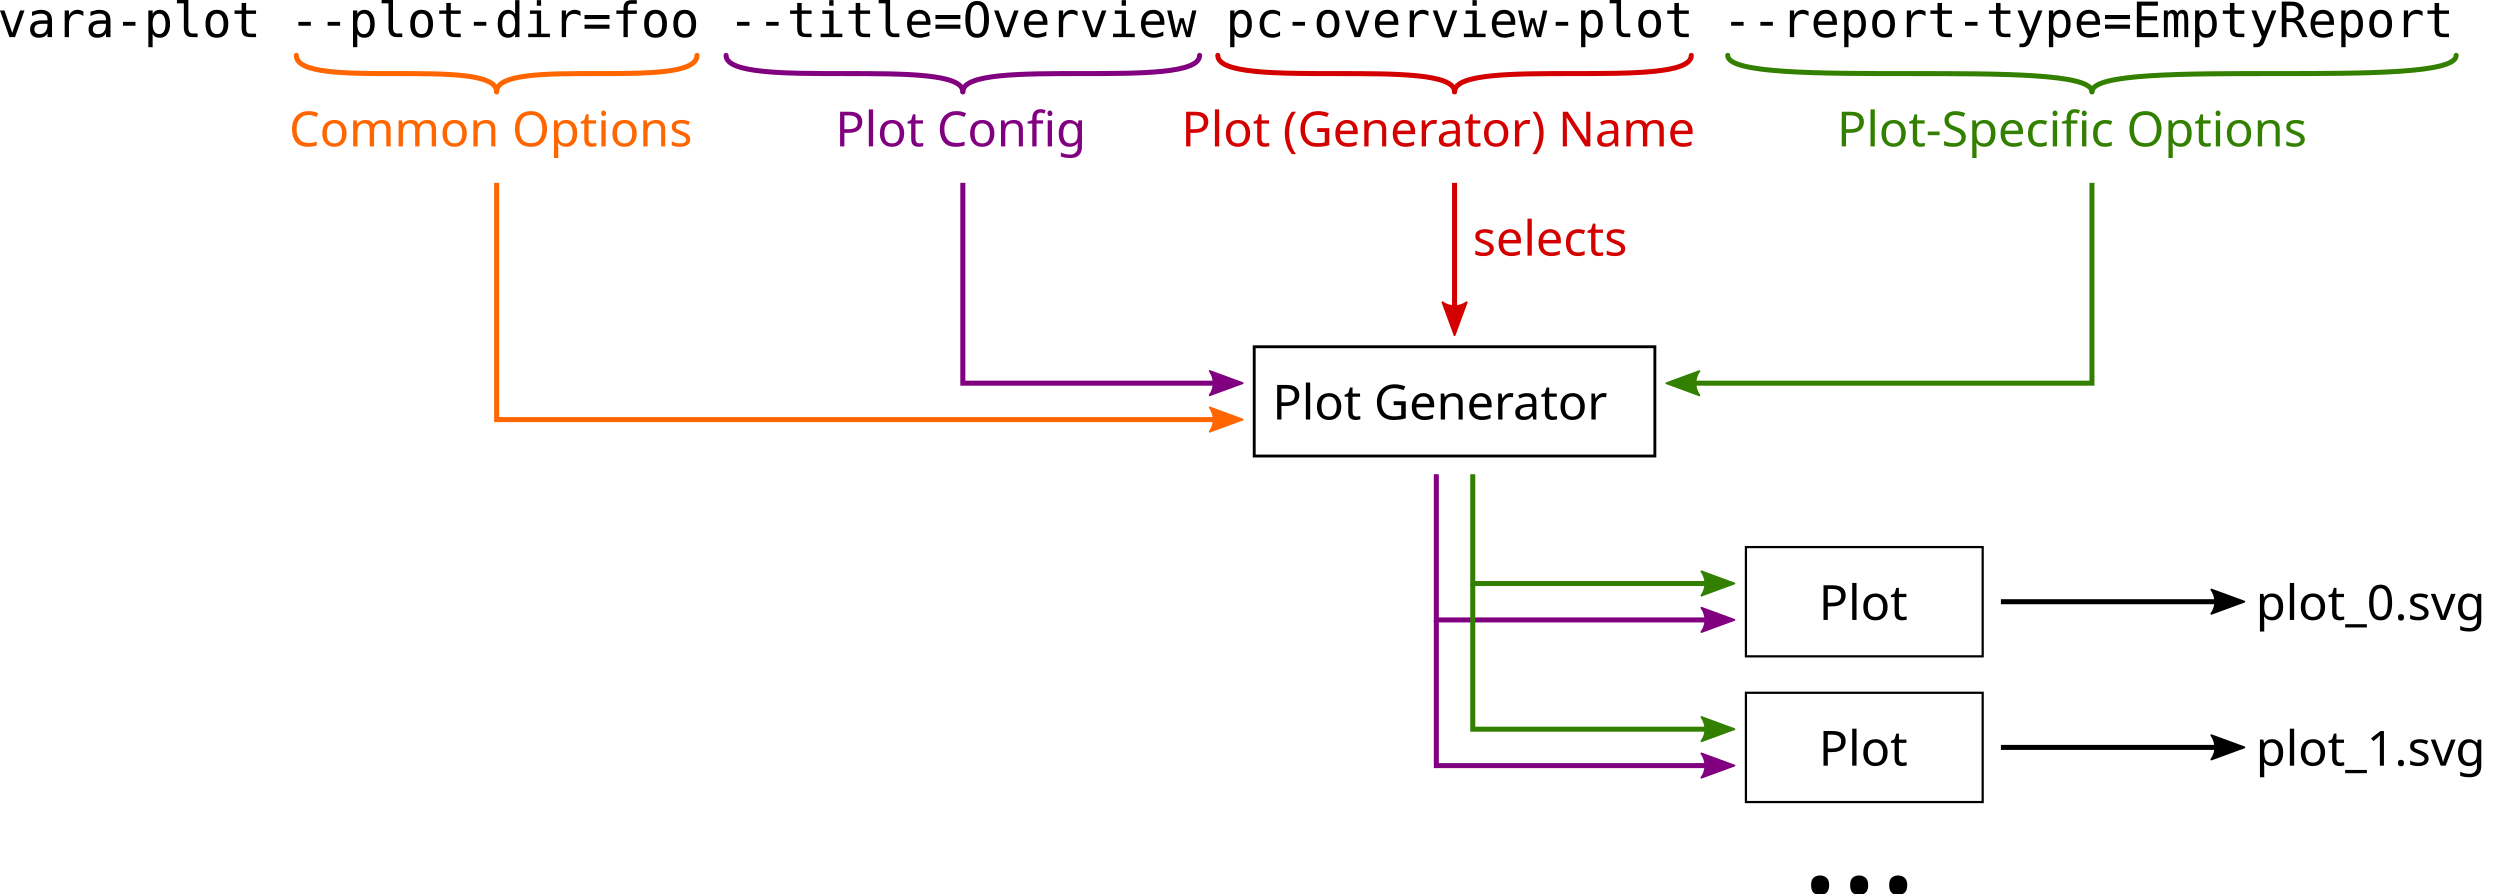
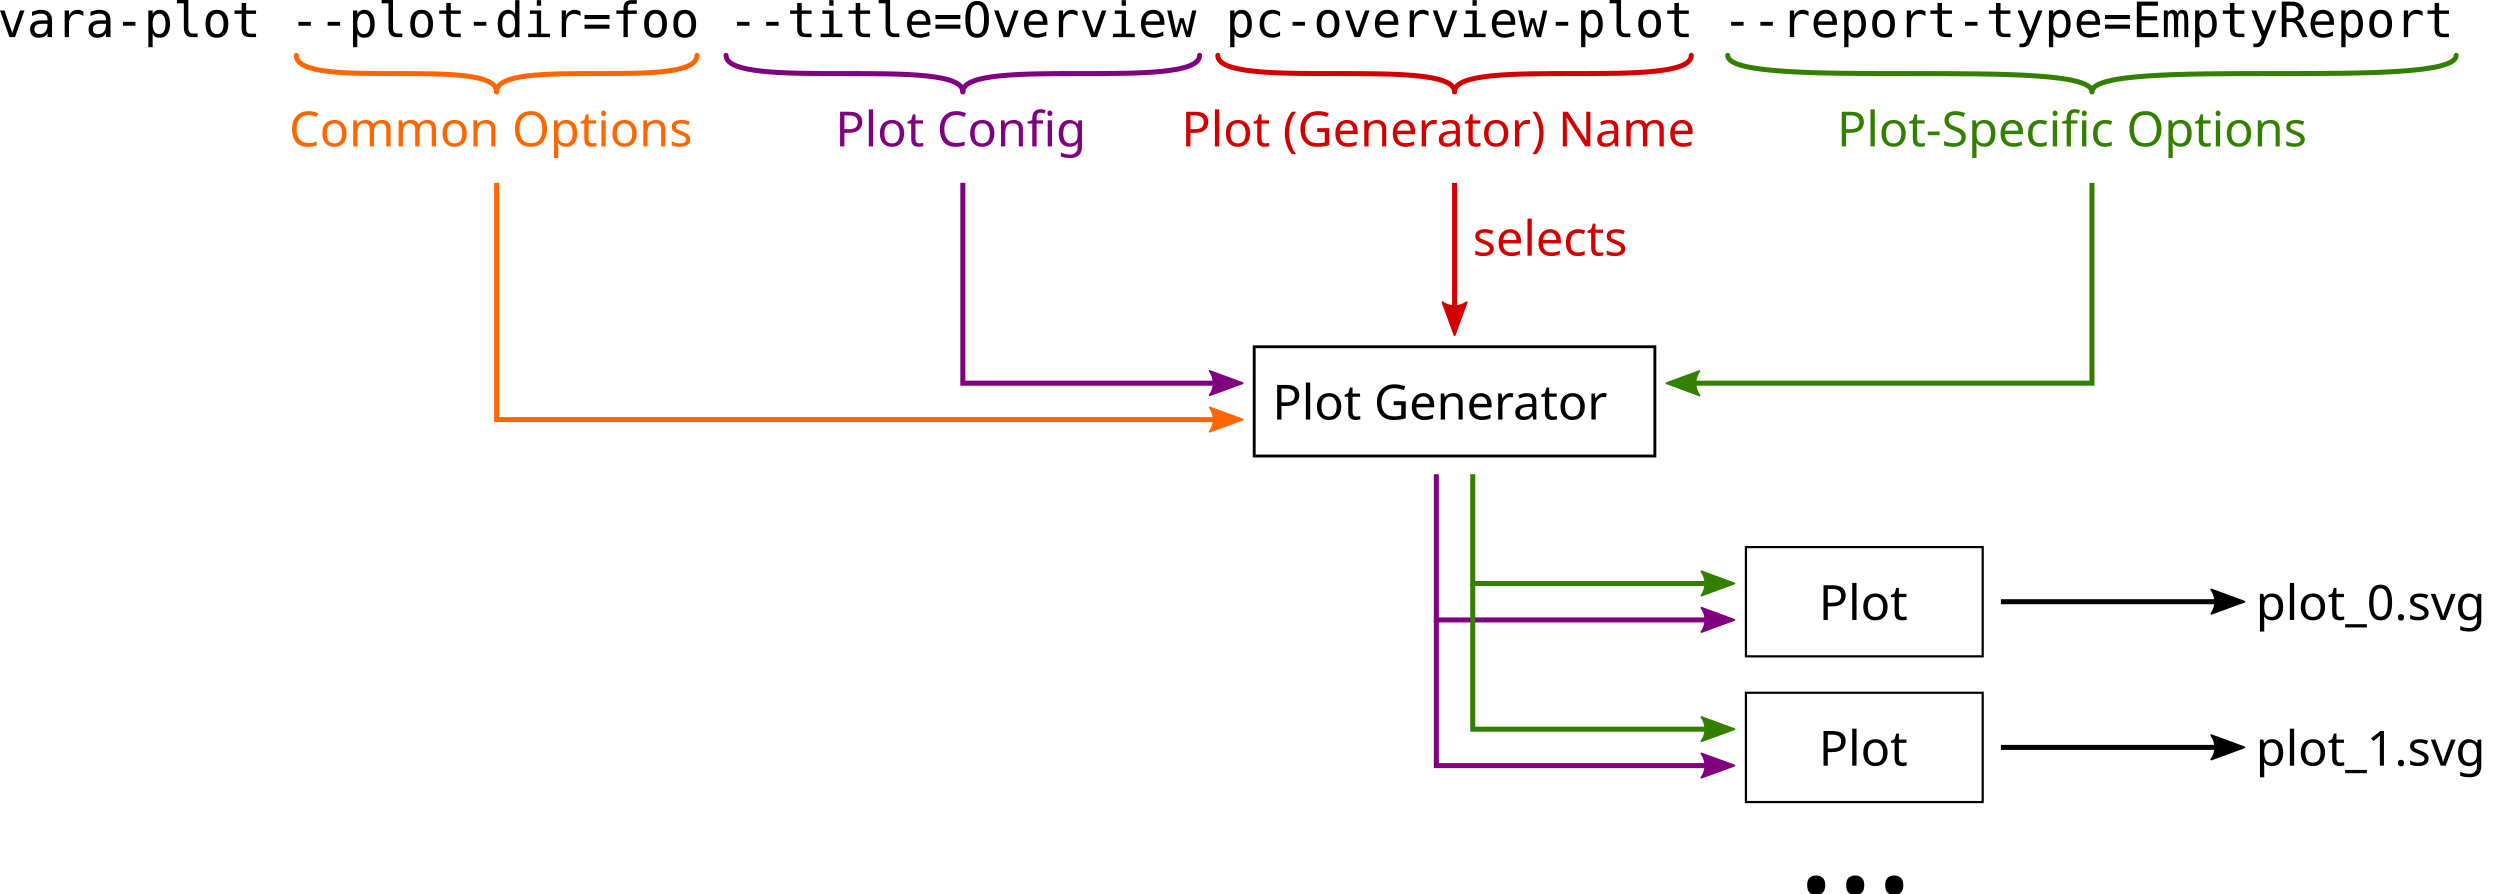
<svg xmlns="http://www.w3.org/2000/svg" width="181.605mm" height="64.876mm" viewBox="0 0 181.605 64.876" version="1.1" id="svg8">
  <defs id="defs2">
    <marker style="overflow:visible" id="marker1530" refX="0" refY="0" orient="auto">
      <path transform="scale(-0.6)" d="M 8.719,4.034 -2.207,0.016 8.719,-4.002 c -1.745,2.372 -1.735,5.617 -6e-7,8.035 z" style="fill:#ff6600;fill-opacity:1;fill-rule:evenodd;stroke:#ff6600;stroke-width:0.625;stroke-linejoin:round;stroke-opacity:1" id="path1528" />
    </marker>
    <marker style="overflow:visible" id="Arrow2Mend" refX="0" refY="0" orient="auto">
      <path transform="scale(-0.6)" d="M 8.719,4.034 -2.207,0.016 8.719,-4.002 c -1.745,2.372 -1.735,5.617 -6e-7,8.035 z" style="fill:#d40000;fill-opacity:1;fill-rule:evenodd;stroke:#d40000;stroke-width:0.625;stroke-linejoin:round;stroke-opacity:1" id="path1053" />
    </marker>
    <marker style="overflow:visible" id="Arrow2Lend" refX="0" refY="0" orient="auto">
      <path transform="matrix(-1.1,0,0,-1.1,-1.1,0)" d="M 8.719,4.034 -2.207,0.016 8.719,-4.002 c -1.745,2.372 -1.735,5.617 -6e-7,8.035 z" style="fill:#000000;fill-opacity:1;fill-rule:evenodd;stroke:#000000;stroke-width:0.625;stroke-linejoin:round;stroke-opacity:1" id="path1047" />
    </marker>
    <marker style="overflow:visible" id="Arrow1Mend" refX="0" refY="0" orient="auto">
      <path transform="matrix(-0.4,0,0,-0.4,-4,0)" style="fill:#000000;fill-opacity:1;fill-rule:evenodd;stroke:#000000;stroke-width:1pt;stroke-opacity:1" d="M 0,0 5,-5 -12.5,0 5,5 Z" id="path1035" />
    </marker>
    <marker style="overflow:visible" id="Arrow1Lstart" refX="0" refY="0" orient="auto">
      <path transform="matrix(0.8,0,0,0.8,10,0)" style="fill:#000000;fill-opacity:1;fill-rule:evenodd;stroke:#000000;stroke-width:1pt;stroke-opacity:1" d="M 0,0 5,-5 -12.5,0 5,5 Z" id="path1026" />
    </marker>
    <marker style="overflow:visible" id="marker1530-9" refX="0" refY="0" orient="auto">
      <path transform="scale(-0.6)" d="M 8.719,4.034 -2.207,0.016 8.719,-4.002 c -1.745,2.372 -1.735,5.617 -6e-7,8.035 z" style="fill:#800080;fill-opacity:1;fill-rule:evenodd;stroke:#800080;stroke-width:0.625;stroke-linejoin:round;stroke-opacity:1" id="path1528-2" />
    </marker>
    <marker style="overflow:visible" id="marker1530-3" refX="0" refY="0" orient="auto">
      <path transform="scale(-0.6)" d="M 8.719,4.034 -2.207,0.016 8.719,-4.002 c -1.745,2.372 -1.735,5.617 -6e-7,8.035 z" style="fill:#338000;fill-opacity:1;fill-rule:evenodd;stroke:#338000;stroke-width:0.625;stroke-linejoin:round;stroke-opacity:1" id="path1528-0" />
    </marker>
    <marker style="overflow:visible" id="marker1530-9-5" refX="0" refY="0" orient="auto">
      <path transform="scale(-0.6)" d="M 8.719,4.034 -2.207,0.016 8.719,-4.002 c -1.745,2.372 -1.735,5.617 -6e-7,8.035 z" style="fill:#800080;fill-opacity:1;fill-rule:evenodd;stroke:#800080;stroke-width:0.625;stroke-linejoin:round;stroke-opacity:1" id="path1528-2-4" />
    </marker>
    <marker style="overflow:visible" id="marker1530-9-5-2" refX="0" refY="0" orient="auto">
      <path transform="scale(-0.6)" d="M 8.719,4.034 -2.207,0.016 8.719,-4.002 c -1.745,2.372 -1.735,5.617 -6e-7,8.035 z" style="fill:#800080;fill-opacity:1;fill-rule:evenodd;stroke:#800080;stroke-width:0.625;stroke-linejoin:round;stroke-opacity:1" id="path1528-2-4-5" />
    </marker>
    <marker style="overflow:visible" id="marker1530-3-4" refX="0" refY="0" orient="auto">
      <path transform="scale(-0.6)" d="M 8.719,4.034 -2.207,0.016 8.719,-4.002 c -1.745,2.372 -1.735,5.617 -6e-7,8.035 z" style="fill:#338000;fill-opacity:1;fill-rule:evenodd;stroke:#338000;stroke-width:0.625;stroke-linejoin:round;stroke-opacity:1" id="path1528-0-9" />
    </marker>
    <marker style="overflow:visible" id="marker1530-3-4-4" refX="0" refY="0" orient="auto">
      <path transform="scale(-0.6)" d="M 8.719,4.034 -2.207,0.016 8.719,-4.002 c -1.745,2.372 -1.735,5.617 -6e-7,8.035 z" style="fill:#338000;fill-opacity:1;fill-rule:evenodd;stroke:#338000;stroke-width:0.625;stroke-linejoin:round;stroke-opacity:1" id="path1528-0-9-5" />
    </marker>
    <marker style="overflow:visible" id="Arrow2Mend-8" refX="0" refY="0" orient="auto">
      <path transform="scale(-0.6)" d="M 8.719,4.034 -2.207,0.016 8.719,-4.002 c -1.745,2.372 -1.735,5.617 -6e-7,8.035 z" style="fill:#000000;fill-opacity:1;fill-rule:evenodd;stroke:#000000;stroke-width:0.625;stroke-linejoin:round;stroke-opacity:1" id="path1053-1" />
    </marker>
    <marker style="overflow:visible" id="Arrow2Mend-8-9" refX="0" refY="0" orient="auto">
      <path transform="scale(-0.6)" d="M 8.719,4.034 -2.207,0.016 8.719,-4.002 c -1.745,2.372 -1.735,5.617 -6e-7,8.035 z" style="fill:#000000;fill-opacity:1;fill-rule:evenodd;stroke:#000000;stroke-width:0.625;stroke-linejoin:round;stroke-opacity:1" id="path1053-1-7" />
    </marker>
  </defs>
  <g id="layer1" transform="translate(-2.818088,-2.592433)">
    <rect style="fill:#000000;fill-opacity:0;stroke:#000000;stroke-width:0.21;stroke-miterlimit:4;stroke-dasharray:none;stroke-dashoffset:0;stroke-opacity:1" id="rect835" width="29.104" height="7.938" x="93.927" y="27.781" />
    <text xml:space="preserve" style="font-style:normal;font-weight:normal;font-size:3.528px;line-height:1.25;font-family:sans-serif;letter-spacing:0px;word-spacing:0px;fill:#000000;fill-opacity:1;stroke:none;stroke-width:0.265" x="2.646" y="5.292" id="text850">
      <tspan id="tspan848" x="2.646" y="5.292" style="font-style:normal;font-variant:normal;font-weight:normal;font-stretch:normal;font-size:3.528px;font-family:'DejaVu Sans Mono';-inkscape-font-specification:'DejaVu Sans Mono';stroke-width:0.265">vara-plot --plot-dir=foo --title=Overview pc-overview-plot --report-type=EmptyReport</tspan>
    </text>
    <path style="fill:none;stroke:#ff6600;stroke-width:0.365;stroke-linecap:round;stroke-linejoin:miter;stroke-miterlimit:4;stroke-dasharray:none;stroke-opacity:1" d="m 24.342,6.615 c 0,2.646 14.552,3e-7 14.552,2.646" id="path854" />
    <path style="fill:none;stroke:#ff6600;stroke-width:0.365;stroke-linecap:round;stroke-linejoin:miter;stroke-miterlimit:4;stroke-dasharray:none;stroke-opacity:1" d="m 38.894,9.26 c 0,-2.646 14.552,0 14.552,-2.646" id="path854-8" />
    <path style="fill:none;stroke:#800080;stroke-width:0.365;stroke-linecap:round;stroke-linejoin:miter;stroke-miterlimit:4;stroke-dasharray:none;stroke-opacity:1" d="m 55.562,6.615 c 0,2.646 17.198,1.3e-6 17.198,2.646" id="path854-7" />
    <path style="fill:none;stroke:#800080;stroke-width:0.365;stroke-linecap:round;stroke-linejoin:miter;stroke-miterlimit:4;stroke-dasharray:none;stroke-opacity:1" d="m 72.76,9.26 c 0,-2.646 17.198,0 17.198,-2.646" id="path854-8-9" />
    <path style="fill:none;stroke:#d40000;stroke-width:0.365;stroke-linecap:round;stroke-linejoin:miter;stroke-miterlimit:4;stroke-dasharray:none;stroke-opacity:1" d="m 91.281,6.615 c 0,2.646 17.198,3e-7 17.198,2.646" id="path854-6" />
    <path style="fill:none;stroke:#d40000;stroke-width:0.365;stroke-linecap:round;stroke-linejoin:miter;stroke-miterlimit:4;stroke-dasharray:none;stroke-opacity:1" d="m 108.479,9.26 c 0,-2.646 17.198,0 17.198,-2.646" id="path854-8-0" />
    <path style="fill:none;stroke:#338000;stroke-width:0.365;stroke-linecap:round;stroke-linejoin:miter;stroke-miterlimit:4;stroke-dasharray:none;stroke-opacity:1" d="m 128.323,6.615 c 0,2.646 26.458,3e-7 26.458,2.646" id="path854-4" />
    <path style="fill:none;stroke:#338000;stroke-width:0.365;stroke-linecap:round;stroke-linejoin:miter;stroke-miterlimit:4;stroke-dasharray:none;stroke-opacity:1" d="m 154.781,9.26 c 0,-2.646 26.458,0 26.458,-2.646" id="path854-8-1" />
    <text xml:space="preserve" style="font-style:normal;font-weight:normal;font-size:3.528px;line-height:1.25;font-family:sans-serif;letter-spacing:0px;word-spacing:0px;fill:#ff6600;fill-opacity:1;stroke:none;stroke-width:0.265" x="23.812" y="13.229" id="text926">
      <tspan id="tspan924" x="23.812" y="13.229" style="font-size:3.528px;fill:#ff6600;fill-opacity:1;stroke-width:0.265">Common Options</tspan>
    </text>
    <text xml:space="preserve" style="font-style:normal;font-weight:normal;font-size:3.528px;line-height:1.25;font-family:sans-serif;letter-spacing:0px;word-spacing:0px;fill:#800080;fill-opacity:1;stroke:none;stroke-width:0.265" x="63.5" y="13.229" id="text926-0">
      <tspan id="tspan924-4" x="63.5" y="13.229" style="font-size:3.528px;fill:#800080;fill-opacity:1;stroke-width:0.265">Plot Config</tspan>
    </text>
    <text xml:space="preserve" style="font-style:normal;font-weight:normal;font-size:3.528px;line-height:1.25;font-family:sans-serif;letter-spacing:0px;word-spacing:0px;fill:#d40000;fill-opacity:1;stroke:none;stroke-width:0.265" x="88.635" y="13.229" id="text926-8">
      <tspan id="tspan924-7" x="88.635" y="13.229" style="font-size:3.528px;fill:#d40000;fill-opacity:1;stroke-width:0.265">Plot (Generator) Name</tspan>
    </text>
    <text xml:space="preserve" style="font-style:normal;font-weight:normal;font-size:3.528px;line-height:1.25;font-family:sans-serif;letter-spacing:0px;word-spacing:0px;fill:#338000;fill-opacity:1;stroke:none;stroke-width:0.265;stroke-miterlimit:4;stroke-dasharray:none" x="136.26" y="13.229" id="text926-08">
      <tspan id="tspan924-6" x="136.26" y="13.229" style="font-size:3.528px;fill:#338000;fill-opacity:1;stroke-width:0.265;stroke-miterlimit:4;stroke-dasharray:none">Plot-Specific Options</tspan>
    </text>
    <text xml:space="preserve" style="font-style:normal;font-weight:normal;font-size:3.528px;line-height:1.25;font-family:sans-serif;letter-spacing:0px;word-spacing:0px;fill:#000000;fill-opacity:1;stroke:none;stroke-width:0.265" x="95.25" y="33.073" id="text926-2">
      <tspan id="tspan924-47" x="95.25" y="33.073" style="font-size:3.528px;fill:#000000;fill-opacity:1;stroke-width:0.265">Plot Generator</tspan>
    </text>
    <text xml:space="preserve" style="font-style:normal;font-weight:normal;font-size:3.528px;line-height:1.25;font-family:sans-serif;letter-spacing:0px;word-spacing:0px;fill:#000000;fill-opacity:1;stroke:none;stroke-width:0.265" x="134.938" y="47.625" id="text926-2-9">
      <tspan id="tspan924-47-3" x="134.938" y="47.625" style="font-size:3.528px;fill:#000000;fill-opacity:1;stroke-width:0.265">Plot</tspan>
    </text>
    <path style="fill:none;stroke:#d40000;stroke-width:0.365;stroke-linecap:butt;stroke-linejoin:miter;stroke-miterlimit:4;stroke-dasharray:none;stroke-opacity:1;marker-end:url(#Arrow2Mend)" d="M 108.479,15.875 V 26.458" id="path1024" />
    <path style="fill:none;stroke:#ff6600;stroke-width:0.365;stroke-linecap:butt;stroke-linejoin:miter;stroke-miterlimit:4;stroke-dasharray:none;stroke-opacity:1;marker-end:url(#marker1530)" d="M 38.894,15.875 V 33.073 H 92.604" id="path1520" />
    <path style="fill:none;stroke:#800080;stroke-width:0.365;stroke-linecap:butt;stroke-linejoin:miter;stroke-miterlimit:4;stroke-dasharray:none;stroke-opacity:1;marker-end:url(#marker1530-9)" d="m 72.76,15.875 v 14.552 h 19.844" id="path1520-8" />
    <path style="fill:none;stroke:#338000;stroke-width:0.365;stroke-linecap:butt;stroke-linejoin:miter;stroke-miterlimit:4;stroke-dasharray:none;stroke-opacity:1;marker-end:url(#marker1530-3)" d="M 154.781,15.875 V 30.427 H 124.354" id="path1520-1" />
    <rect style="fill:#000000;fill-opacity:0;stroke:#000000;stroke-width:0.161;stroke-miterlimit:4;stroke-dasharray:none;stroke-dashoffset:0;stroke-opacity:1" id="rect835-7" width="17.198" height="7.938" x="129.646" y="42.333" />
    <text xml:space="preserve" style="font-style:normal;font-weight:normal;font-size:3.528px;line-height:1.25;font-family:sans-serif;letter-spacing:0px;word-spacing:0px;fill:#000000;fill-opacity:1;stroke:none;stroke-width:0.265" x="134.938" y="58.208" id="text926-2-9-8">
      <tspan id="tspan924-47-3-9" x="134.938" y="58.208" style="font-size:3.528px;fill:#000000;fill-opacity:1;stroke-width:0.265">Plot</tspan>
    </text>
    <rect style="fill:#000000;fill-opacity:0;stroke:#000000;stroke-width:0.161;stroke-miterlimit:4;stroke-dasharray:none;stroke-dashoffset:0;stroke-opacity:1" id="rect835-7-1" width="17.198" height="7.938" x="129.646" y="52.917" />
-     <text xml:space="preserve" style="font-style:normal;font-weight:normal;font-size:10.583px;line-height:1.25;font-family:sans-serif;letter-spacing:0px;word-spacing:0px;fill:#000000;fill-opacity:1;stroke:none;stroke-width:0.265" x="133.615" y="67.469" id="text1863">
-       <tspan id="tspan1861" x="133.615" y="67.469" style="stroke-width:0.265">...</tspan>
+     <text xml:space="preserve" style="font-style:normal;font-weight:normal;font-size:10.583px;line-height:1.25;font-family:sans-serif;letter-spacing:0px;word-spacing:0px;fill:#000000;fill-opacity:1;stroke:none;stroke-width:0.265" x="133.328" y="67.469" id="text1863">
+       <tspan id="tspan1861" x="133.328" y="67.469" style="stroke-width:0.265">...</tspan>
    </text>
    <path style="fill:none;stroke:#800080;stroke-width:0.365;stroke-linecap:butt;stroke-linejoin:miter;stroke-miterlimit:4;stroke-dasharray:none;stroke-opacity:1;marker-end:url(#marker1530-9-5)" d="M 107.156,37.042 V 47.625 h 21.167" id="path1520-8-9" />
    <path style="fill:none;stroke:#800080;stroke-width:0.365;stroke-linecap:butt;stroke-linejoin:miter;stroke-miterlimit:4;stroke-dasharray:none;stroke-opacity:1;marker-end:url(#marker1530-9-5-2)" d="m 107.156,47.625 v 10.583 h 21.167" id="path1520-8-9-7" />
    <path style="fill:none;stroke:#338000;stroke-width:0.365;stroke-linecap:butt;stroke-linejoin:miter;stroke-miterlimit:4;stroke-dasharray:none;stroke-opacity:1;marker-end:url(#marker1530-3-4)" d="m 109.802,37.042 v 7.938 h 18.521" id="path1520-1-9" />
    <path style="fill:none;stroke:#338000;stroke-width:0.365;stroke-linecap:butt;stroke-linejoin:miter;stroke-miterlimit:4;stroke-dasharray:none;stroke-opacity:1;marker-end:url(#marker1530-3-4-4)" d="M 109.802,44.979 V 55.562 h 18.521" id="path1520-1-9-9" />
    <text xml:space="preserve" style="font-style:normal;font-weight:normal;font-size:3.528px;line-height:1.25;font-family:sans-serif;letter-spacing:0px;word-spacing:0px;fill:#000000;fill-opacity:1;stroke:none;stroke-width:0.265" x="166.688" y="47.625" id="text926-2-9-3">
      <tspan id="tspan924-47-3-5" x="166.688" y="47.625" style="font-size:3.528px;fill:#000000;fill-opacity:1;stroke-width:0.265">plot_0.svg</tspan>
    </text>
    <text xml:space="preserve" style="font-style:normal;font-weight:normal;font-size:3.528px;line-height:1.25;font-family:sans-serif;letter-spacing:0px;word-spacing:0px;fill:#000000;fill-opacity:1;stroke:none;stroke-width:0.265" x="166.688" y="58.208" id="text926-2-9-3-7">
      <tspan id="tspan924-47-3-5-0" x="166.688" y="58.208" style="font-size:3.528px;fill:#000000;fill-opacity:1;stroke-width:0.265">plot_1.svg</tspan>
    </text>
    <path style="fill:none;stroke:#000000;stroke-width:0.365;stroke-linecap:butt;stroke-linejoin:miter;stroke-miterlimit:4;stroke-dasharray:none;stroke-opacity:1;marker-end:url(#Arrow2Mend-8)" d="m 148.167,46.302 h 17.198" id="path1024-9" />
    <path style="fill:none;stroke:#000000;stroke-width:0.365;stroke-linecap:butt;stroke-linejoin:miter;stroke-miterlimit:4;stroke-dasharray:none;stroke-opacity:1;marker-end:url(#Arrow2Mend-8-9)" d="m 148.167,56.885 h 17.198" id="path1024-9-8" />
    <text xml:space="preserve" style="font-style:normal;font-weight:normal;font-size:3.528px;line-height:1.25;font-family:sans-serif;letter-spacing:0px;word-spacing:0px;fill:#d40000;fill-opacity:1;stroke:none;stroke-width:0.265" x="109.802" y="21.167" id="text926-8-3">
      <tspan id="tspan924-7-4" x="109.802" y="21.167" style="font-size:3.528px;fill:#d40000;fill-opacity:1;stroke-width:0.265">selects</tspan>
    </text>
  </g>
</svg>
